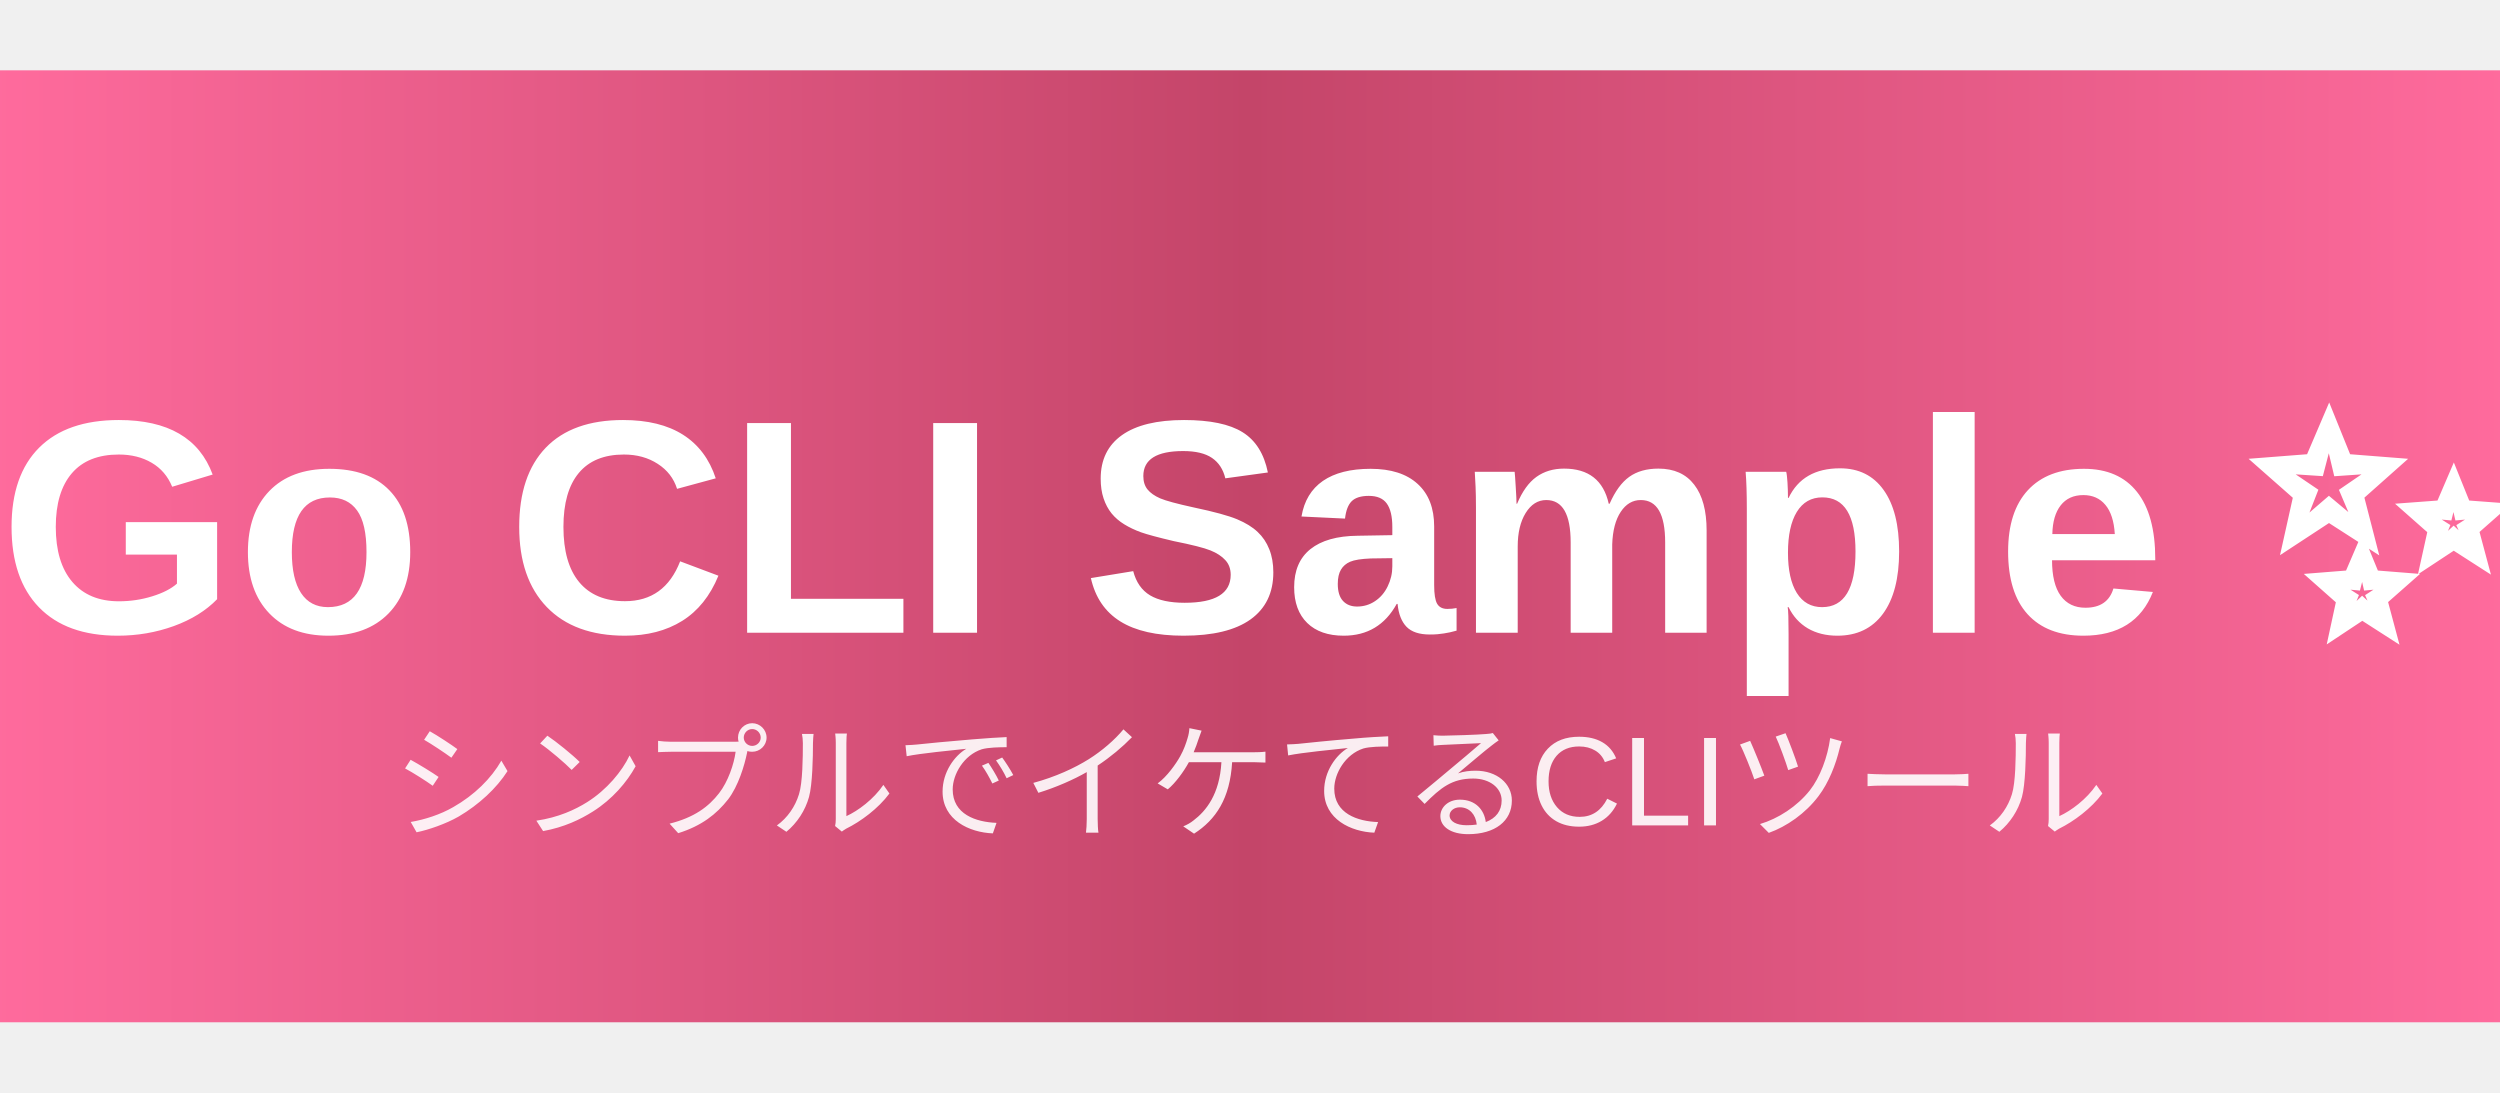
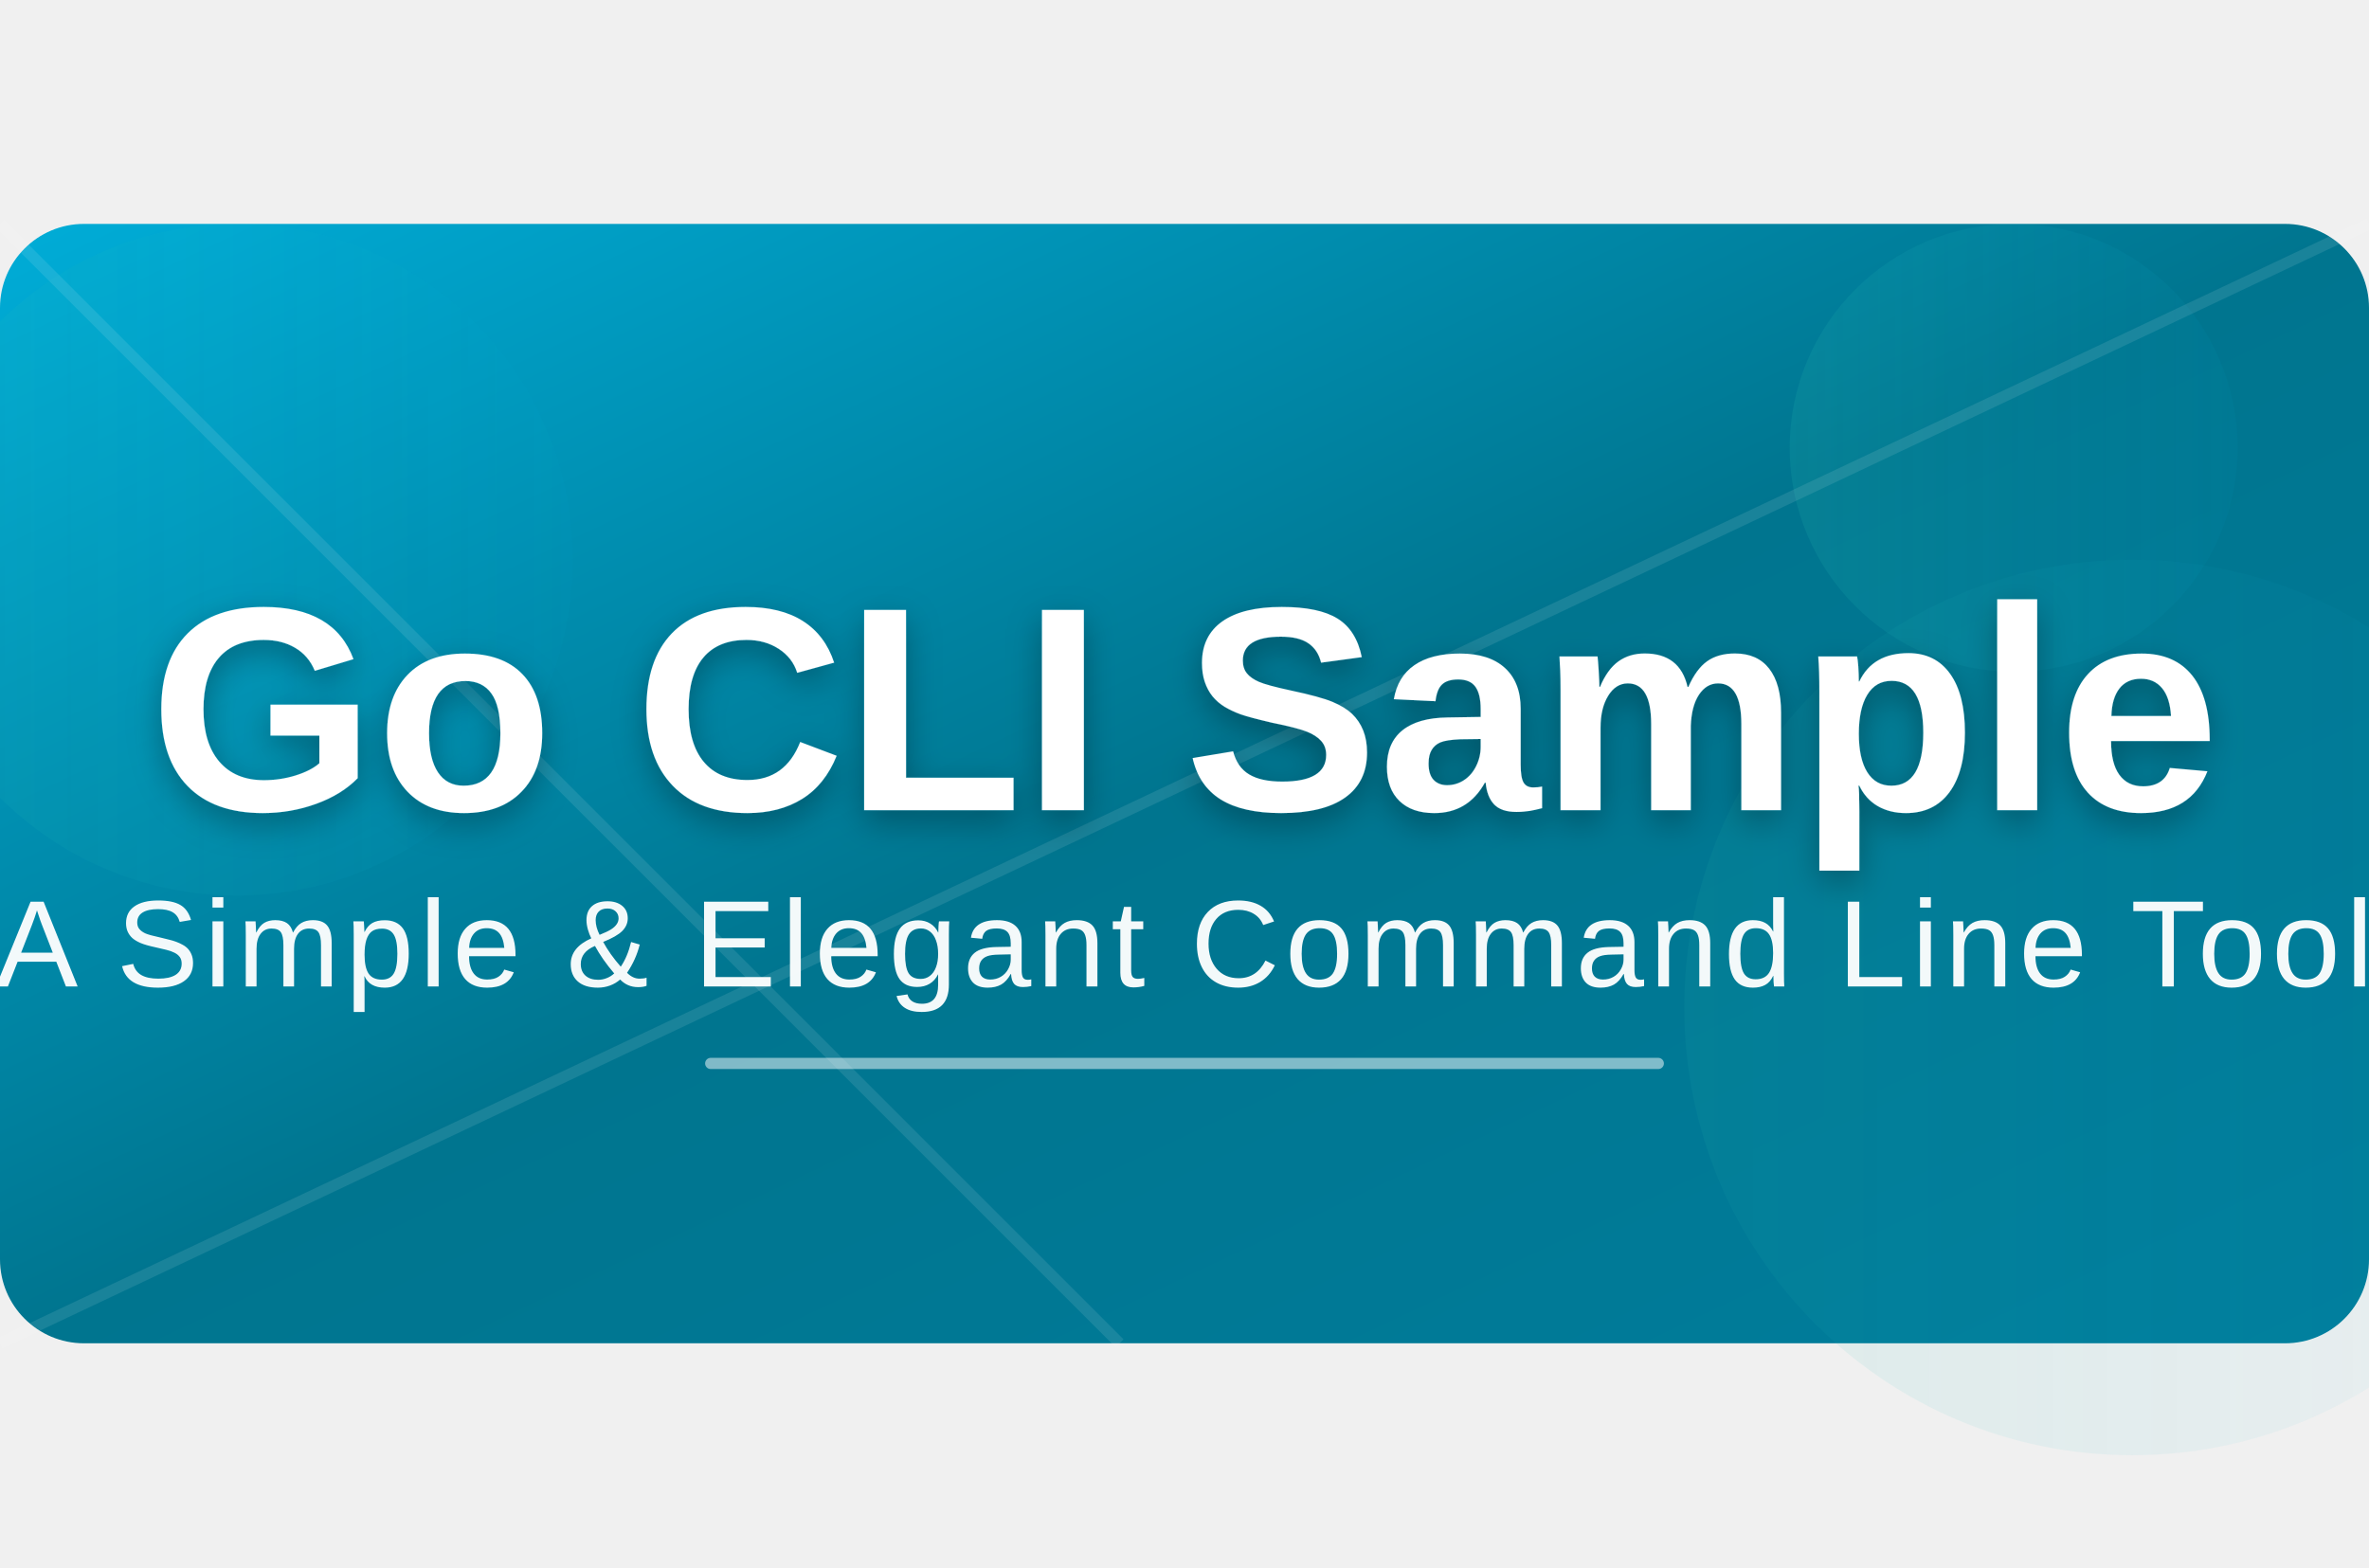
- <svg xmlns="http://www.w3.org/2000/svg" width="100%" height="150">
+ <svg xmlns="http://www.w3.org/2000/svg" width="100%" height="200">
  <defs>
-     <linearGradient id="grad1" x1="0%" y1="0%" x2="100%" y2="0%">
-       <stop offset="0%" style="stop-color:#FF6B9D;stop-opacity:1" />
-       <stop offset="50%" style="stop-color:#C44569;stop-opacity:1" />
-       <stop offset="100%" style="stop-color:#FF6B9D;stop-opacity:1" />
+     <linearGradient id="mainGrad" x1="0%" y1="0%" x2="100%" y2="100%">
+       <stop offset="0%" style="stop-color:#00ADD8;stop-opacity:1" />
+       <stop offset="50%" style="stop-color:#00758F;stop-opacity:1" />
+       <stop offset="100%" style="stop-color:#007D9C;stop-opacity:1" />
    </linearGradient>
+     <linearGradient id="accentGrad" x1="0%" y1="0%" x2="100%" y2="0%">
+       <stop offset="0%" style="stop-color:#29BEB0;stop-opacity:0.3" />
+       <stop offset="100%" style="stop-color:#00ADD8;stop-opacity:0.1" />
+     </linearGradient>
+     <filter id="shadow" x="-50%" y="-50%" width="200%" height="200%">
+       <feDropShadow dx="0" dy="2" stdDeviation="3" flood-opacity="0.3" />
+     </filter>
  </defs>
-   <rect width="100%" height="150" fill="url(#grad1)" />
-   <text x="50%" y="50%" dominant-baseline="middle" text-anchor="middle" font-family="Arial, sans-serif" font-size="48" font-weight="bold" fill="#FFFFFF">
-     Go CLI Sample ✨
+   <rect width="100%" height="200" rx="15" ry="15" fill="url(#mainGrad)" />
+   <circle cx="10%" cy="30%" r="60" fill="url(#accentGrad)" opacity="0.4" />
+   <circle cx="90%" cy="70%" r="80" fill="url(#accentGrad)" opacity="0.3" />
+   <circle cx="85%" cy="20%" r="40" fill="url(#accentGrad)" opacity="0.5" />
+   <line x1="0" y1="0" x2="200" y2="200" stroke="#FFFFFF" stroke-width="2" opacity="0.1" />
+   <line x1="100%" y1="0" x2="calc(100% - 200)" y2="200" stroke="#FFFFFF" stroke-width="2" opacity="0.1" />
+   <text x="50%" y="45%" dominant-baseline="middle" text-anchor="middle" font-family="'Segoe UI', Arial, sans-serif" font-size="52" font-weight="bold" fill="#FFFFFF" filter="url(#shadow)">
+     Go CLI Sample
  </text>
-   <text x="50%" y="75%" dominant-baseline="middle" text-anchor="middle" font-family="Arial, sans-serif" font-size="20" fill="#FFFFFF" opacity="0.9">
-     シンプルでイケてるCLIツール
+   <text x="50%" y="65%" dominant-baseline="middle" text-anchor="middle" font-family="'Segoe UI', Arial, sans-serif" font-size="22" fill="#FFFFFF" opacity="0.95" letter-spacing="1">
+     A Simple &amp; Elegant Command Line Tool
  </text>
+   <line x1="30%" y1="75%" x2="70%" y2="75%" stroke="#FFFFFF" stroke-width="2" opacity="0.5" stroke-linecap="round" />
</svg>
